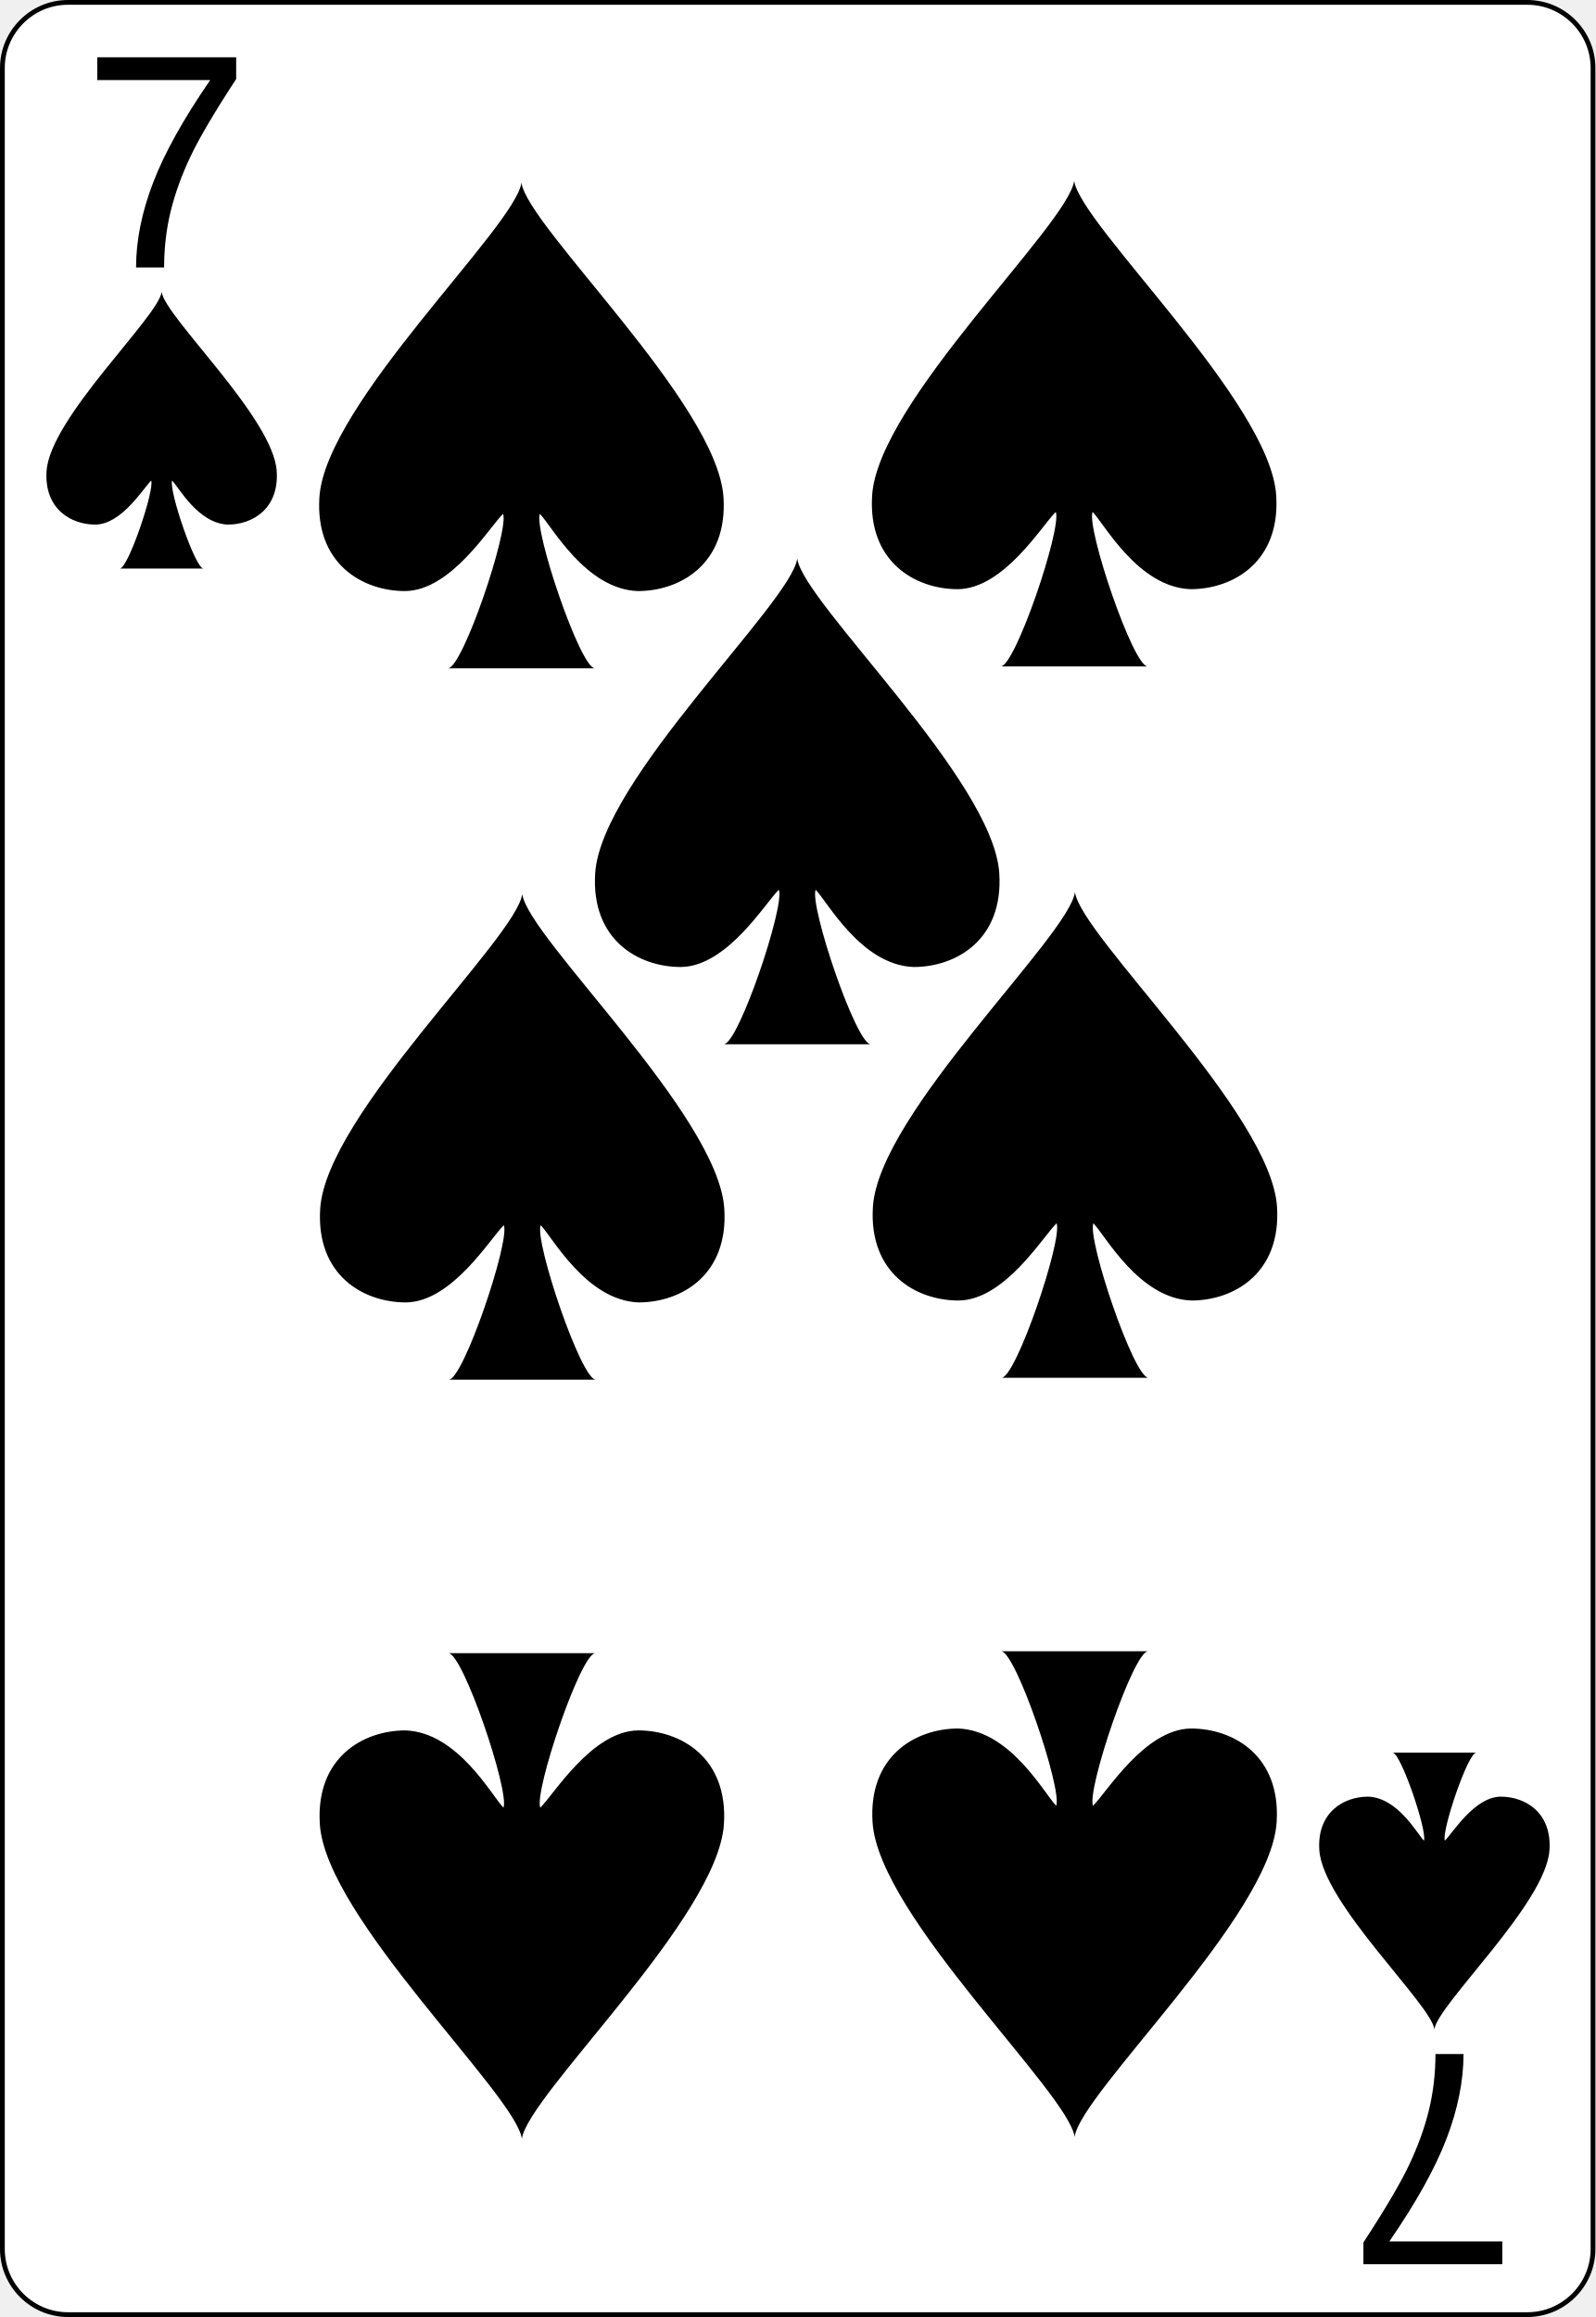
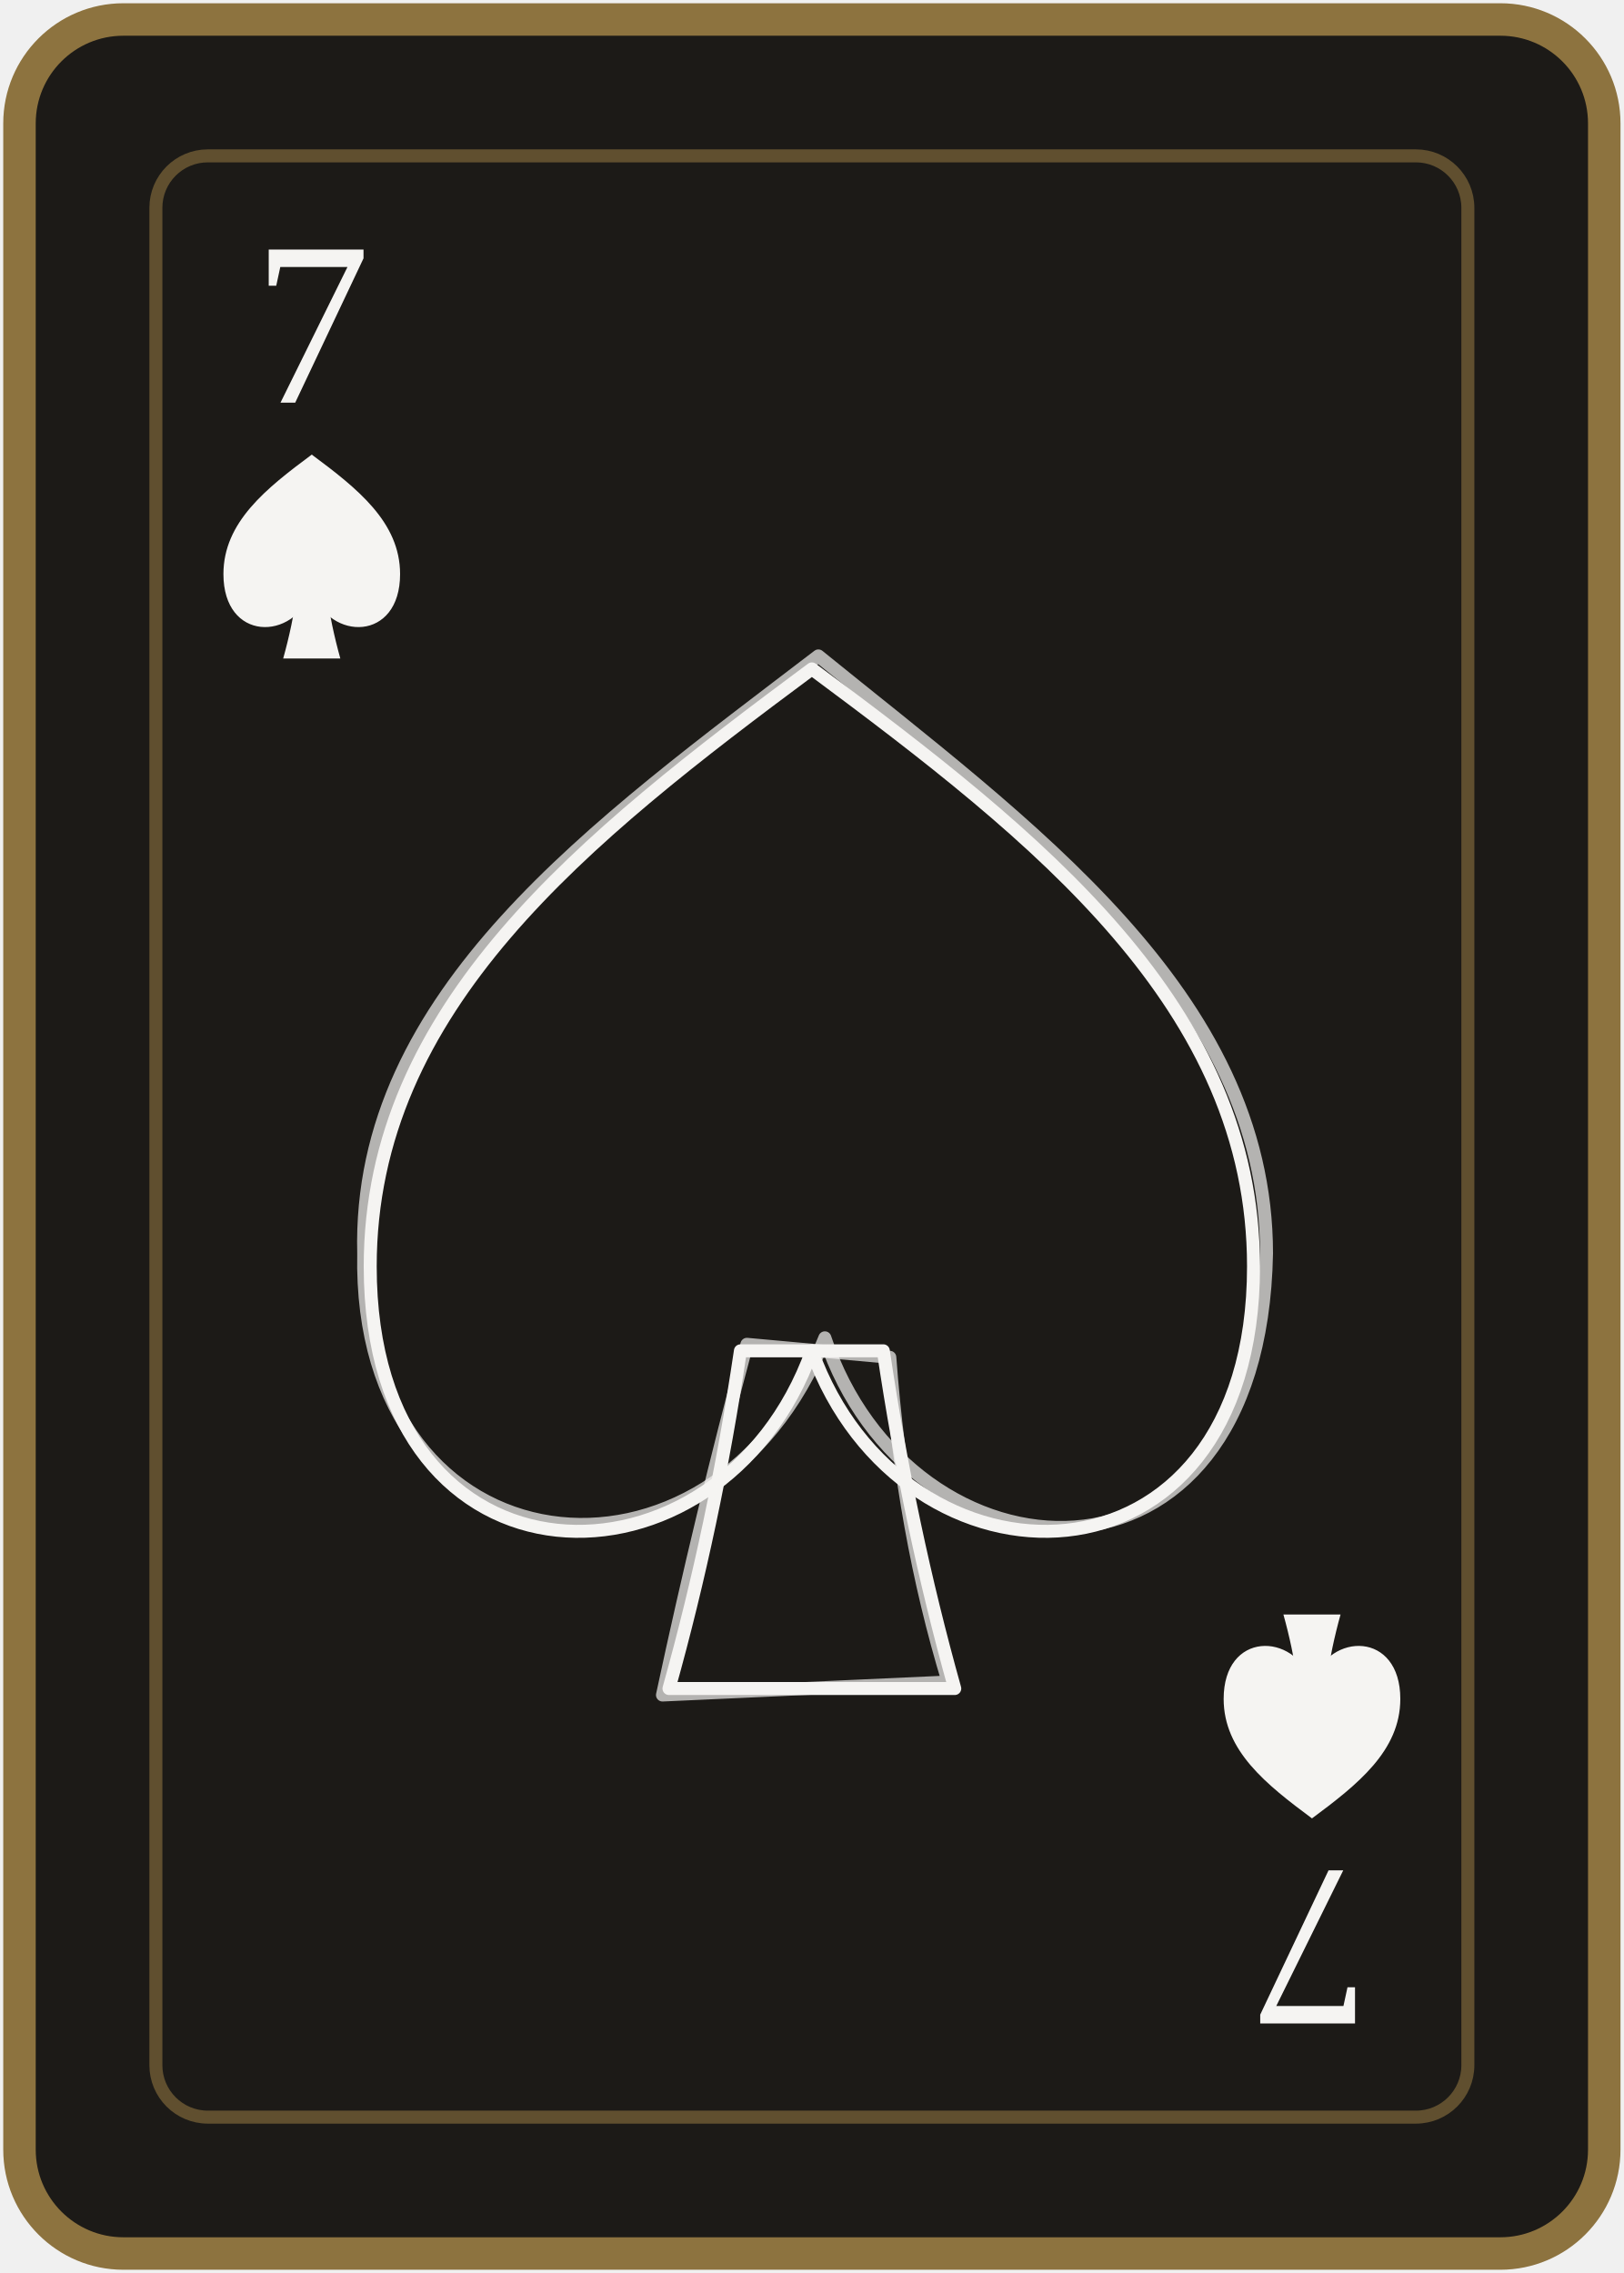
- <svg xmlns="http://www.w3.org/2000/svg" width="167.087pt" height="242.667pt" viewBox="0 0 167.087 242.667" xml:space="preserve" id="svg2" version="1.1">
-   <defs id="defs41" />
-   <g id="Layer_x0020_1" style="fill-rule:nonzero;clip-rule:nonzero;stroke:#000000;stroke-miterlimit:4;">
-     <path style="fill:#FFFFFF;stroke-width:0.5;" d="M166.837,235.548c0,3.777-3.087,6.869-6.871,6.869H7.111c-3.775,0-6.861-3.092-6.861-6.869V7.12C0.25,3.343,3.336,0.25,7.111,0.25h152.855    c3.784,0,6.871,3.093,6.871,6.87v228.428z" id="path5" />
-     <g style="stroke:none;" id="g7">
-       <g id="g9">
- 				
- 			</g>
+ <svg xmlns="http://www.w3.org/2000/svg" viewBox="0 0 250 350" width="250" height="350" class="op-face">
+   <defs>
+     <style>
+       .op-face .op-bg {
+         fill: var(--op-color-neutral-minus-eight, #1c1a17);
+       }
+ 
+       /* opposite of the app's neutral background: light mode default is dark,
+          dark mode flips it light */
+       @media (prefers-color-scheme: dark) {
+         .op-face .op-bg {
+           fill: var(--op-color-neutral-plus-eight, #f5f4f2);
+         }
+       }
+ 
+       .op-face .op-border {
+         fill: none;
+         stroke: var(--op-color-primary-base, #8d733f);
+         stroke-width: 5;
+       }
+ 
+       .op-face .op-border-inner {
+         fill: none;
+         stroke: var(--op-color-primary-base, #8d733f);
+         stroke-width: 2;
+         opacity: 0.6;
+       }
+ 
+       /* spades/clubs are neutral ink, not the red alert token: light ink
+          on the default (dark) card, dark ink once the card flips light */
+       .op-face .op-spade {
+         fill: var(--op-color-neutral-plus-eight, #f5f4f2);
+       }
+ 
+       .op-face .op-spade-line {
+         fill: none;
+         stroke: var(--op-color-neutral-plus-eight, #f5f4f2);
+         stroke-width: 2;
+         stroke-linecap: round;
+         stroke-linejoin: round;
+       }
+ 
+       @media (prefers-color-scheme: dark) {
+         .op-face .op-spade {
+           fill: var(--op-color-neutral-minus-eight, #1c1a17);
+         }
+ 
+         .op-face .op-spade-line {
+           stroke: var(--op-color-neutral-minus-eight, #1c1a17);
+         }
+       }
+ 
+       .op-face .op-index {
+         fill: var(--op-color-neutral-plus-eight, #f5f4f2);
+         font-family: Georgia, 'Times New Roman', serif;
+         font-size: 36px;
+         text-anchor: middle;
+       }
+ 
+       @media (prefers-color-scheme: dark) {
+         .op-face .op-index {
+           fill: var(--op-color-neutral-minus-eight, #1c1a17);
+         }
+       }
+     </style>
+   </defs>
+   <g class="op-card">
+     <rect class="op-bg" x="3" y="3" width="244" height="344" rx="16" />
+     <rect class="op-border" x="3" y="3" width="244" height="344" rx="16" />
+     <rect class="op-border-inner" x="24" y="24" width="202" height="302" rx="8" />
+     <g transform="translate(48 62)">
+       <text class="op-index" x="0" y="0">7</text>
+       <g transform="translate(0 22.4) scale(0.2)">
+         <path class="op-spade" d="M 0 33 C -14 72 -68 72 -68 20 C -68 -20 -35 -46 0 -72 C 35 -46 68 -20 68 20 C 68 72 14 72 0 33 Z" />
+         <path class="op-spade" d="M -11 33 Q -15 60 -22 85 L 22 85 Q 15 60 11 33 Z" />
+       </g>
    </g>
-     <g id="g15">
- 			
- 		</g>
-     <g id="g19">
- 			
- 		</g>
-     <g style="stroke:none;" id="g23">
-       <g id="g25">
- 				
- 			</g>
+     <g transform="translate(202 288) rotate(180)">
+       <text class="op-index" x="0" y="0">7</text>
+       <g transform="translate(0 22.4) scale(0.2)">
+         <path class="op-spade" d="M 0 33 C -14 72 -68 72 -68 20 C -68 -20 -35 -46 0 -72 C 35 -46 68 -20 68 20 C 68 72 14 72 0 33 Z" />
+         <path class="op-spade" d="M -11 33 Q -15 60 -22 85 L 22 85 Q 15 60 11 33 Z" />
+       </g>
    </g>
-     <g style="stroke:none;" id="g31">
-       <g id="g33">
- 				
- 			</g>
+     <g transform="translate(125 175)">
+       <path class="op-spade-line" d="M 0 33 C -14 72 -68 72 -68 20 C -68 -20 -35 -46 0 -72 C 35 -46 68 -20 68 20 C 68 72 14 72 0 33 Z" />
+       <path class="op-spade-line" opacity="0.7" d="M 2 31 C -15 74 -70 68 -69 18 C -70 -22 -33 -48 1 -74 C 33 -48 70 -22 70 18 C 69 74 15 70 2 31 Z" />
+       <path class="op-spade-line" d="M -11 33 Q -15 60 -22 85 L 22 85 Q 15 60 11 33 Z" />
+       <path class="op-spade-line" opacity="0.7" d="M -10 32 Q -17 58 -23 86 L 21 84 Q 14 61 12 34 Z" />
    </g>
  </g>
-   <text xml:space="preserve" style="font-size:32px;font-style:normal;font-weight:normal;line-height:125%;letter-spacing:0px;word-spacing:0px;fill:#000000;fill-opacity:1;stroke:none;font-family:Bitstream Vera Sans" x="8.547" y="28.013" id="text3788">
-     <tspan id="tspan3790" x="8.547" y="28.013" style="font-style:normal;font-variant:normal;font-weight:normal;font-stretch:normal;font-family:Arial;-inkscape-font-specification:Arial">7</tspan>
-   </text>
-   <g transform="matrix(1.508595,0,0,1.379325,16.9291,45.0659)" id="layer1-7">
-     <path id="sl" d="M 7.989,3.103 C 7.747,-0.954 0.242,-8.59 0,-10.5 c -0.242,1.909 -7.747,9.545 -7.989,13.603 -0.169,2.868 1.695,4.057 3.39,4.057 1.835,-0.022 3.351,-2.801 3.873,-3.341 0.242,0.716 -1.603,6.682 -2.179,6.682 l 5.811,0 C 2.33,10.501 0.485,4.535 0.727,3.819 1.184,4.315 2.524,7.077 4.601,7.16 6.295,7.159 8.158,5.971 7.989,3.103 z" style="fill:#000000" />
-   </g>
-   <g transform="matrix(2.648679,0,0,2.421718,54.61089,44.566)" id="layer1-7-88">
-     <path id="sl-4" d="M 7.989,3.103 C 7.747,-0.954 0.242,-8.59 0,-10.5 c -0.242,1.909 -7.747,9.545 -7.989,13.603 -0.169,2.868 1.695,4.057 3.39,4.057 1.835,-0.022 3.351,-2.801 3.873,-3.341 0.242,0.716 -1.603,6.682 -2.179,6.682 l 5.811,0 C 2.33,10.501 0.485,4.535 0.727,3.819 1.184,4.315 2.524,7.077 4.601,7.16 6.295,7.159 8.158,5.971 7.989,3.103 z" style="fill:#000000" />
-   </g>
-   <text xml:space="preserve" style="font-size:32px;font-style:normal;font-weight:normal;line-height:125%;letter-spacing:0px;word-spacing:0px;fill:#000000;fill-opacity:1;stroke:none;font-family:Bitstream Vera Sans" x="-158.978" y="-215.124" id="text3788-7" transform="scale(-1,-1)">
-     <tspan id="tspan3790-6" x="-158.978" y="-215.124" style="font-style:normal;font-variant:normal;font-weight:normal;font-stretch:normal;font-family:Arial;-inkscape-font-specification:Arial">7</tspan>
-   </text>
-   <g transform="matrix(-1.508595,0,0,-1.379325,150.2251,198.0441)" id="layer1-7-3">
-     <path id="sl-1" d="M 7.989,3.103 C 7.747,-0.954 0.242,-8.59 0,-10.5 c -0.242,1.909 -7.747,9.545 -7.989,13.603 -0.169,2.868 1.695,4.057 3.39,4.057 1.835,-0.022 3.351,-2.801 3.873,-3.341 0.242,0.716 -1.603,6.682 -2.179,6.682 l 5.811,0 C 2.33,10.501 0.485,4.535 0.727,3.819 1.184,4.315 2.524,7.077 4.601,7.16 6.295,7.159 8.158,5.971 7.989,3.103 z" style="fill:#000000" />
-   </g>
-   <g transform="matrix(-2.648679,0,0,-2.421718,54.65613,198.5713)" id="layer1-7-88-7">
-     <path id="sl-4-5" d="M 7.989,3.103 C 7.747,-0.954 0.242,-8.59 0,-10.5 c -0.242,1.909 -7.747,9.545 -7.989,13.603 -0.169,2.868 1.695,4.057 3.39,4.057 1.835,-0.022 3.351,-2.801 3.873,-3.341 0.242,0.716 -1.603,6.682 -2.179,6.682 l 5.811,0 C 2.33,10.501 0.485,4.535 0.727,3.819 1.184,4.315 2.524,7.077 4.601,7.16 6.295,7.159 8.158,5.971 7.989,3.103 z" style="fill:#000000" />
-   </g>
-   <g transform="matrix(2.648679,0,0,2.421718,54.6947,119.0673)" id="layer1-7-88-6">
-     <path id="sl-4-8" d="M 7.989,3.103 C 7.747,-0.954 0.242,-8.59 0,-10.5 c -0.242,1.909 -7.747,9.545 -7.989,13.603 -0.169,2.868 1.695,4.057 3.39,4.057 1.835,-0.022 3.351,-2.801 3.873,-3.341 0.242,0.716 -1.603,6.682 -2.179,6.682 l 5.811,0 C 2.33,10.501 0.485,4.535 0.727,3.819 1.184,4.315 2.524,7.077 4.601,7.16 6.295,7.159 8.158,5.971 7.989,3.103 z" style="fill:#000000" />
-   </g>
-   <g transform="matrix(2.648679,0,0,2.421718,112.4978,44.36691)" id="layer1-7-88-68">
-     <path id="sl-4-84" d="M 7.989,3.103 C 7.747,-0.954 0.242,-8.59 0,-10.5 c -0.242,1.909 -7.747,9.545 -7.989,13.603 -0.169,2.868 1.695,4.057 3.39,4.057 1.835,-0.022 3.351,-2.801 3.873,-3.341 0.242,0.716 -1.603,6.682 -2.179,6.682 l 5.811,0 C 2.33,10.501 0.485,4.535 0.727,3.819 1.184,4.315 2.524,7.077 4.601,7.16 6.295,7.159 8.158,5.971 7.989,3.103 z" style="fill:#000000" />
-   </g>
-   <g transform="matrix(-2.648679,0,0,-2.421718,112.543,198.3722)" id="layer1-7-88-7-3">
-     <path id="sl-4-5-1" d="M 7.989,3.103 C 7.747,-0.954 0.242,-8.59 0,-10.5 c -0.242,1.909 -7.747,9.545 -7.989,13.603 -0.169,2.868 1.695,4.057 3.39,4.057 1.835,-0.022 3.351,-2.801 3.873,-3.341 0.242,0.716 -1.603,6.682 -2.179,6.682 l 5.811,0 C 2.33,10.501 0.485,4.535 0.727,3.819 1.184,4.315 2.524,7.077 4.601,7.16 6.295,7.159 8.158,5.971 7.989,3.103 z" style="fill:#000000" />
-   </g>
-   <g transform="matrix(2.648679,0,0,2.421718,112.5816,118.8682)" id="layer1-7-88-6-4">
-     <path id="sl-4-8-9" d="M 7.989,3.103 C 7.747,-0.954 0.242,-8.59 0,-10.5 c -0.242,1.909 -7.747,9.545 -7.989,13.603 -0.169,2.868 1.695,4.057 3.39,4.057 1.835,-0.022 3.351,-2.801 3.873,-3.341 0.242,0.716 -1.603,6.682 -2.179,6.682 l 5.811,0 C 2.33,10.501 0.485,4.535 0.727,3.819 1.184,4.315 2.524,7.077 4.601,7.16 6.295,7.159 8.158,5.971 7.989,3.103 z" style="fill:#000000" />
-   </g>
-   <g transform="matrix(2.648679,0,0,2.421718,83.4947,83.93795)" id="layer1-7-88-688">
-     <path id="sl-4-4" d="M 7.989,3.103 C 7.747,-0.954 0.242,-8.59 0,-10.5 c -0.242,1.909 -7.747,9.545 -7.989,13.603 -0.169,2.868 1.695,4.057 3.39,4.057 1.835,-0.022 3.351,-2.801 3.873,-3.341 0.242,0.716 -1.603,6.682 -2.179,6.682 l 5.811,0 C 2.33,10.501 0.485,4.535 0.727,3.819 1.184,4.315 2.524,7.077 4.601,7.16 6.295,7.159 8.158,5.971 7.989,3.103 z" style="fill:#000000" />
-   </g>
</svg>
